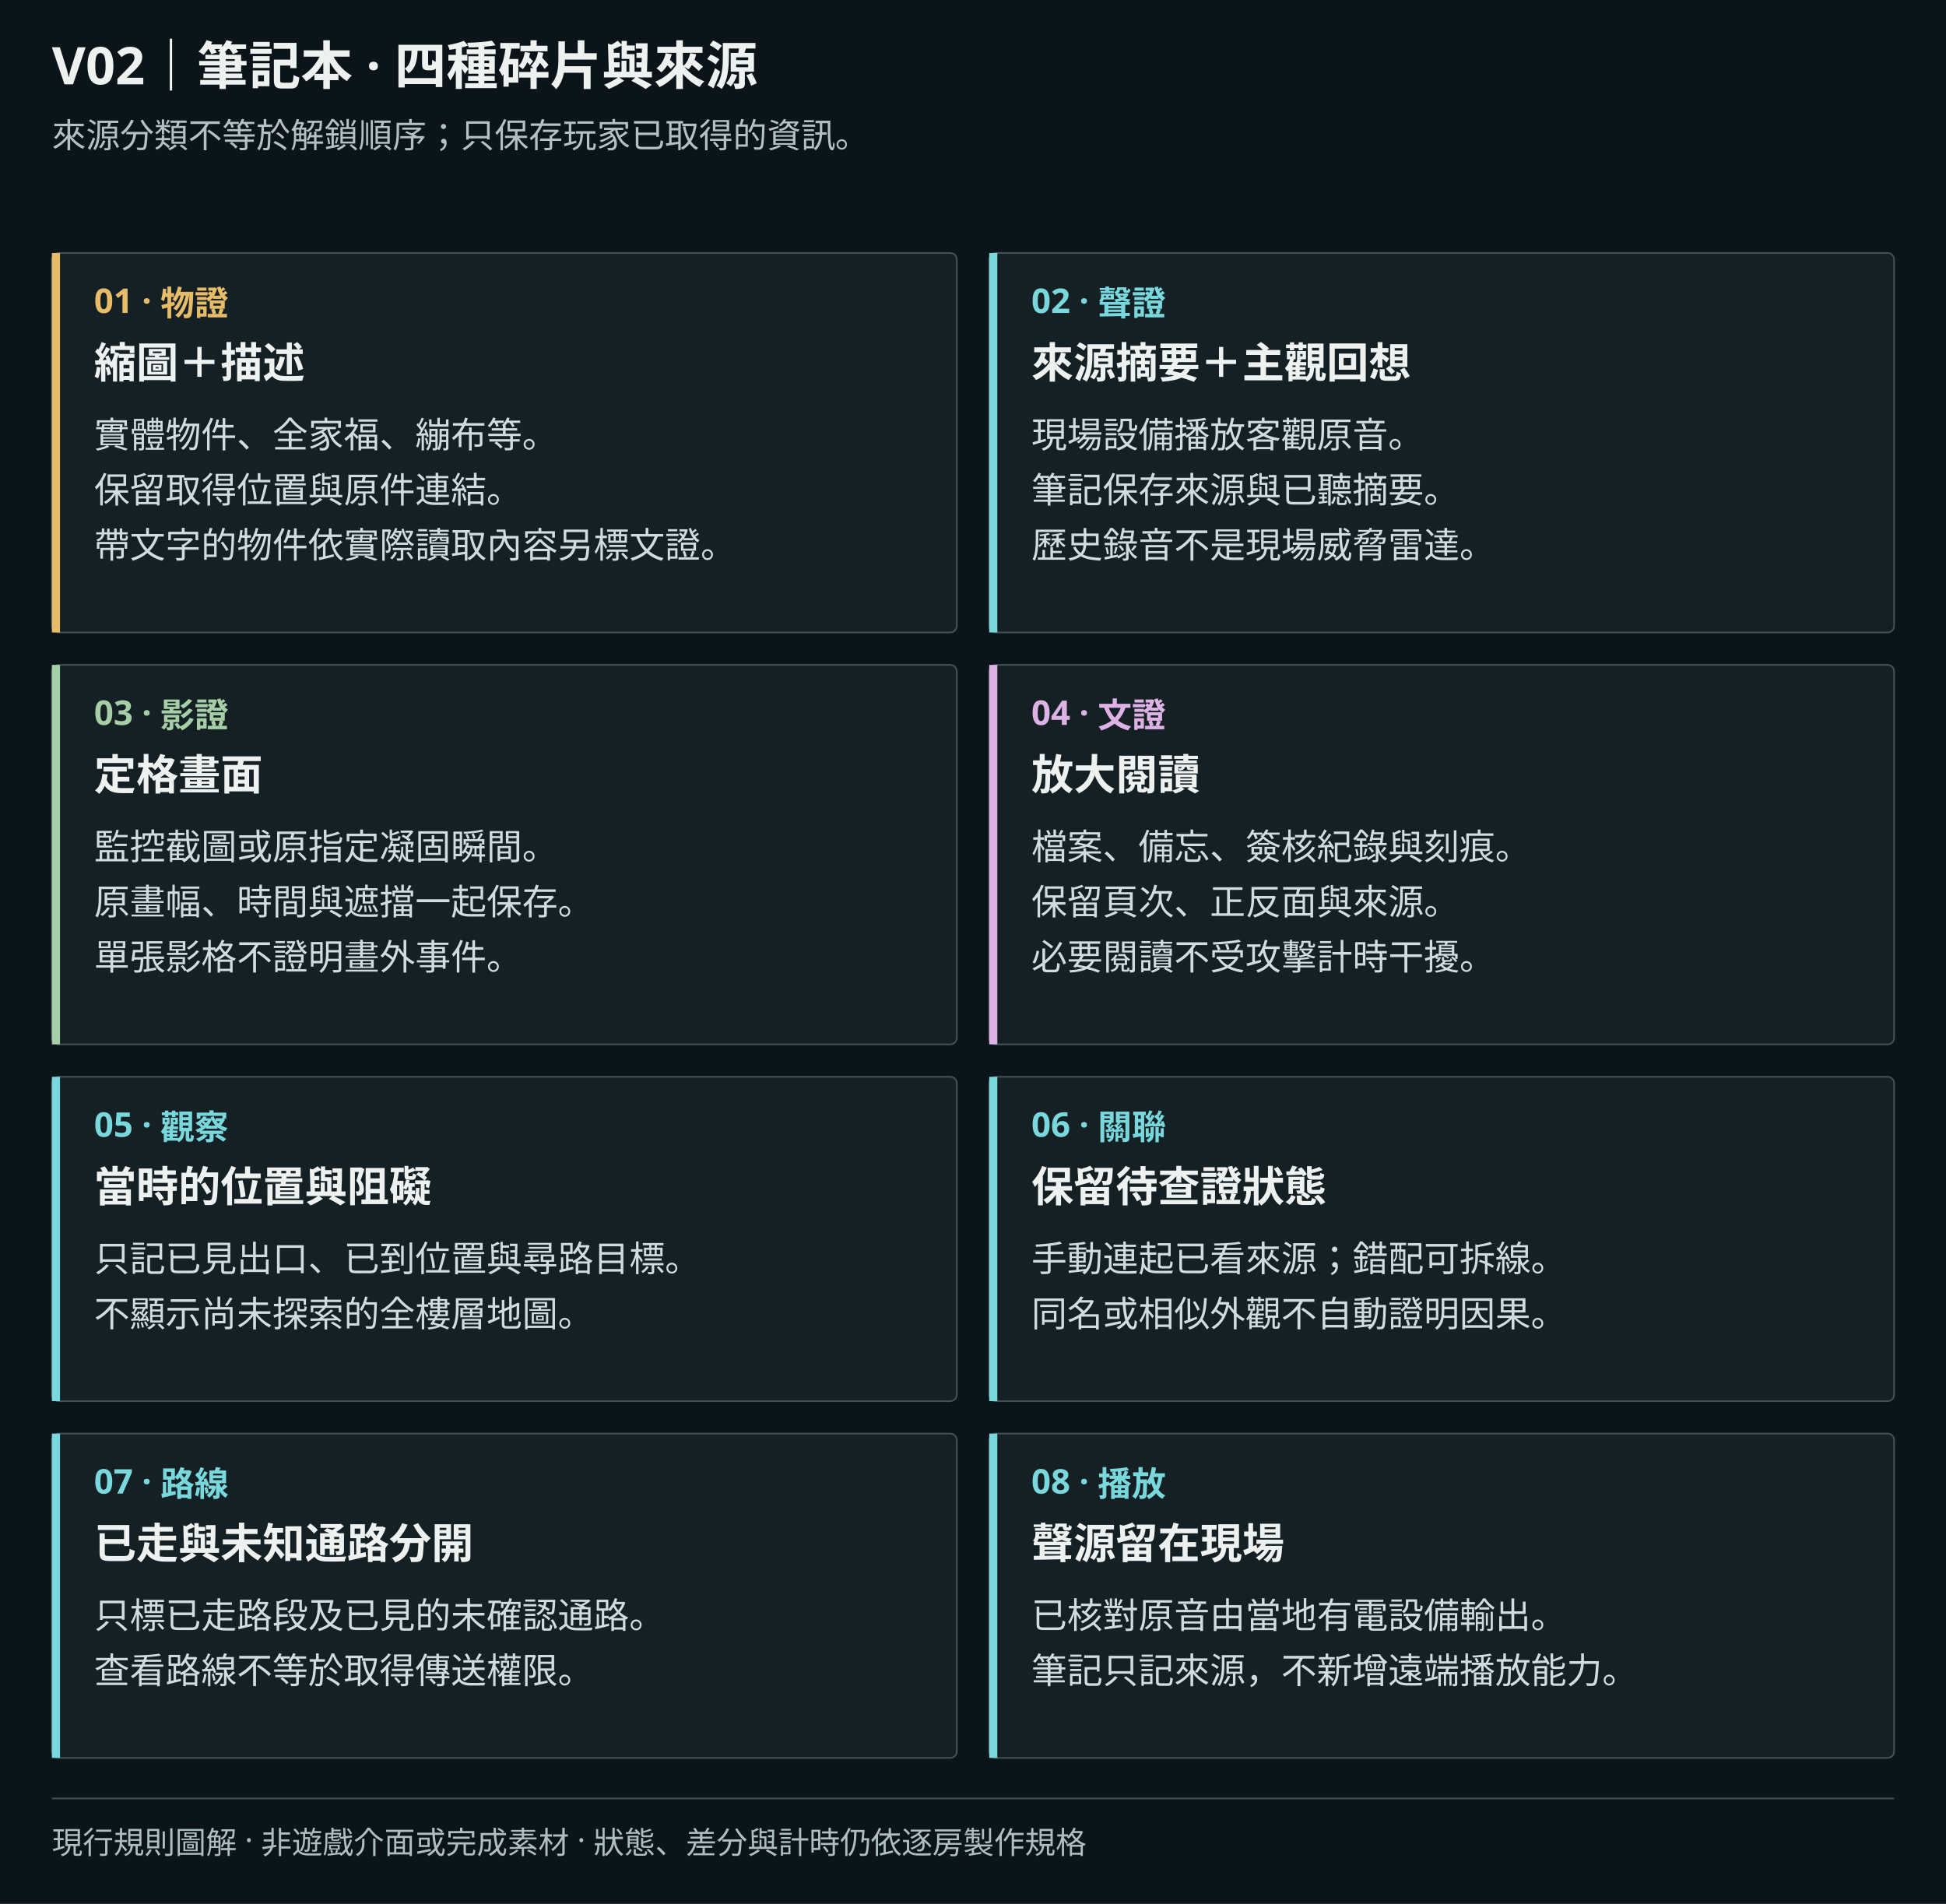
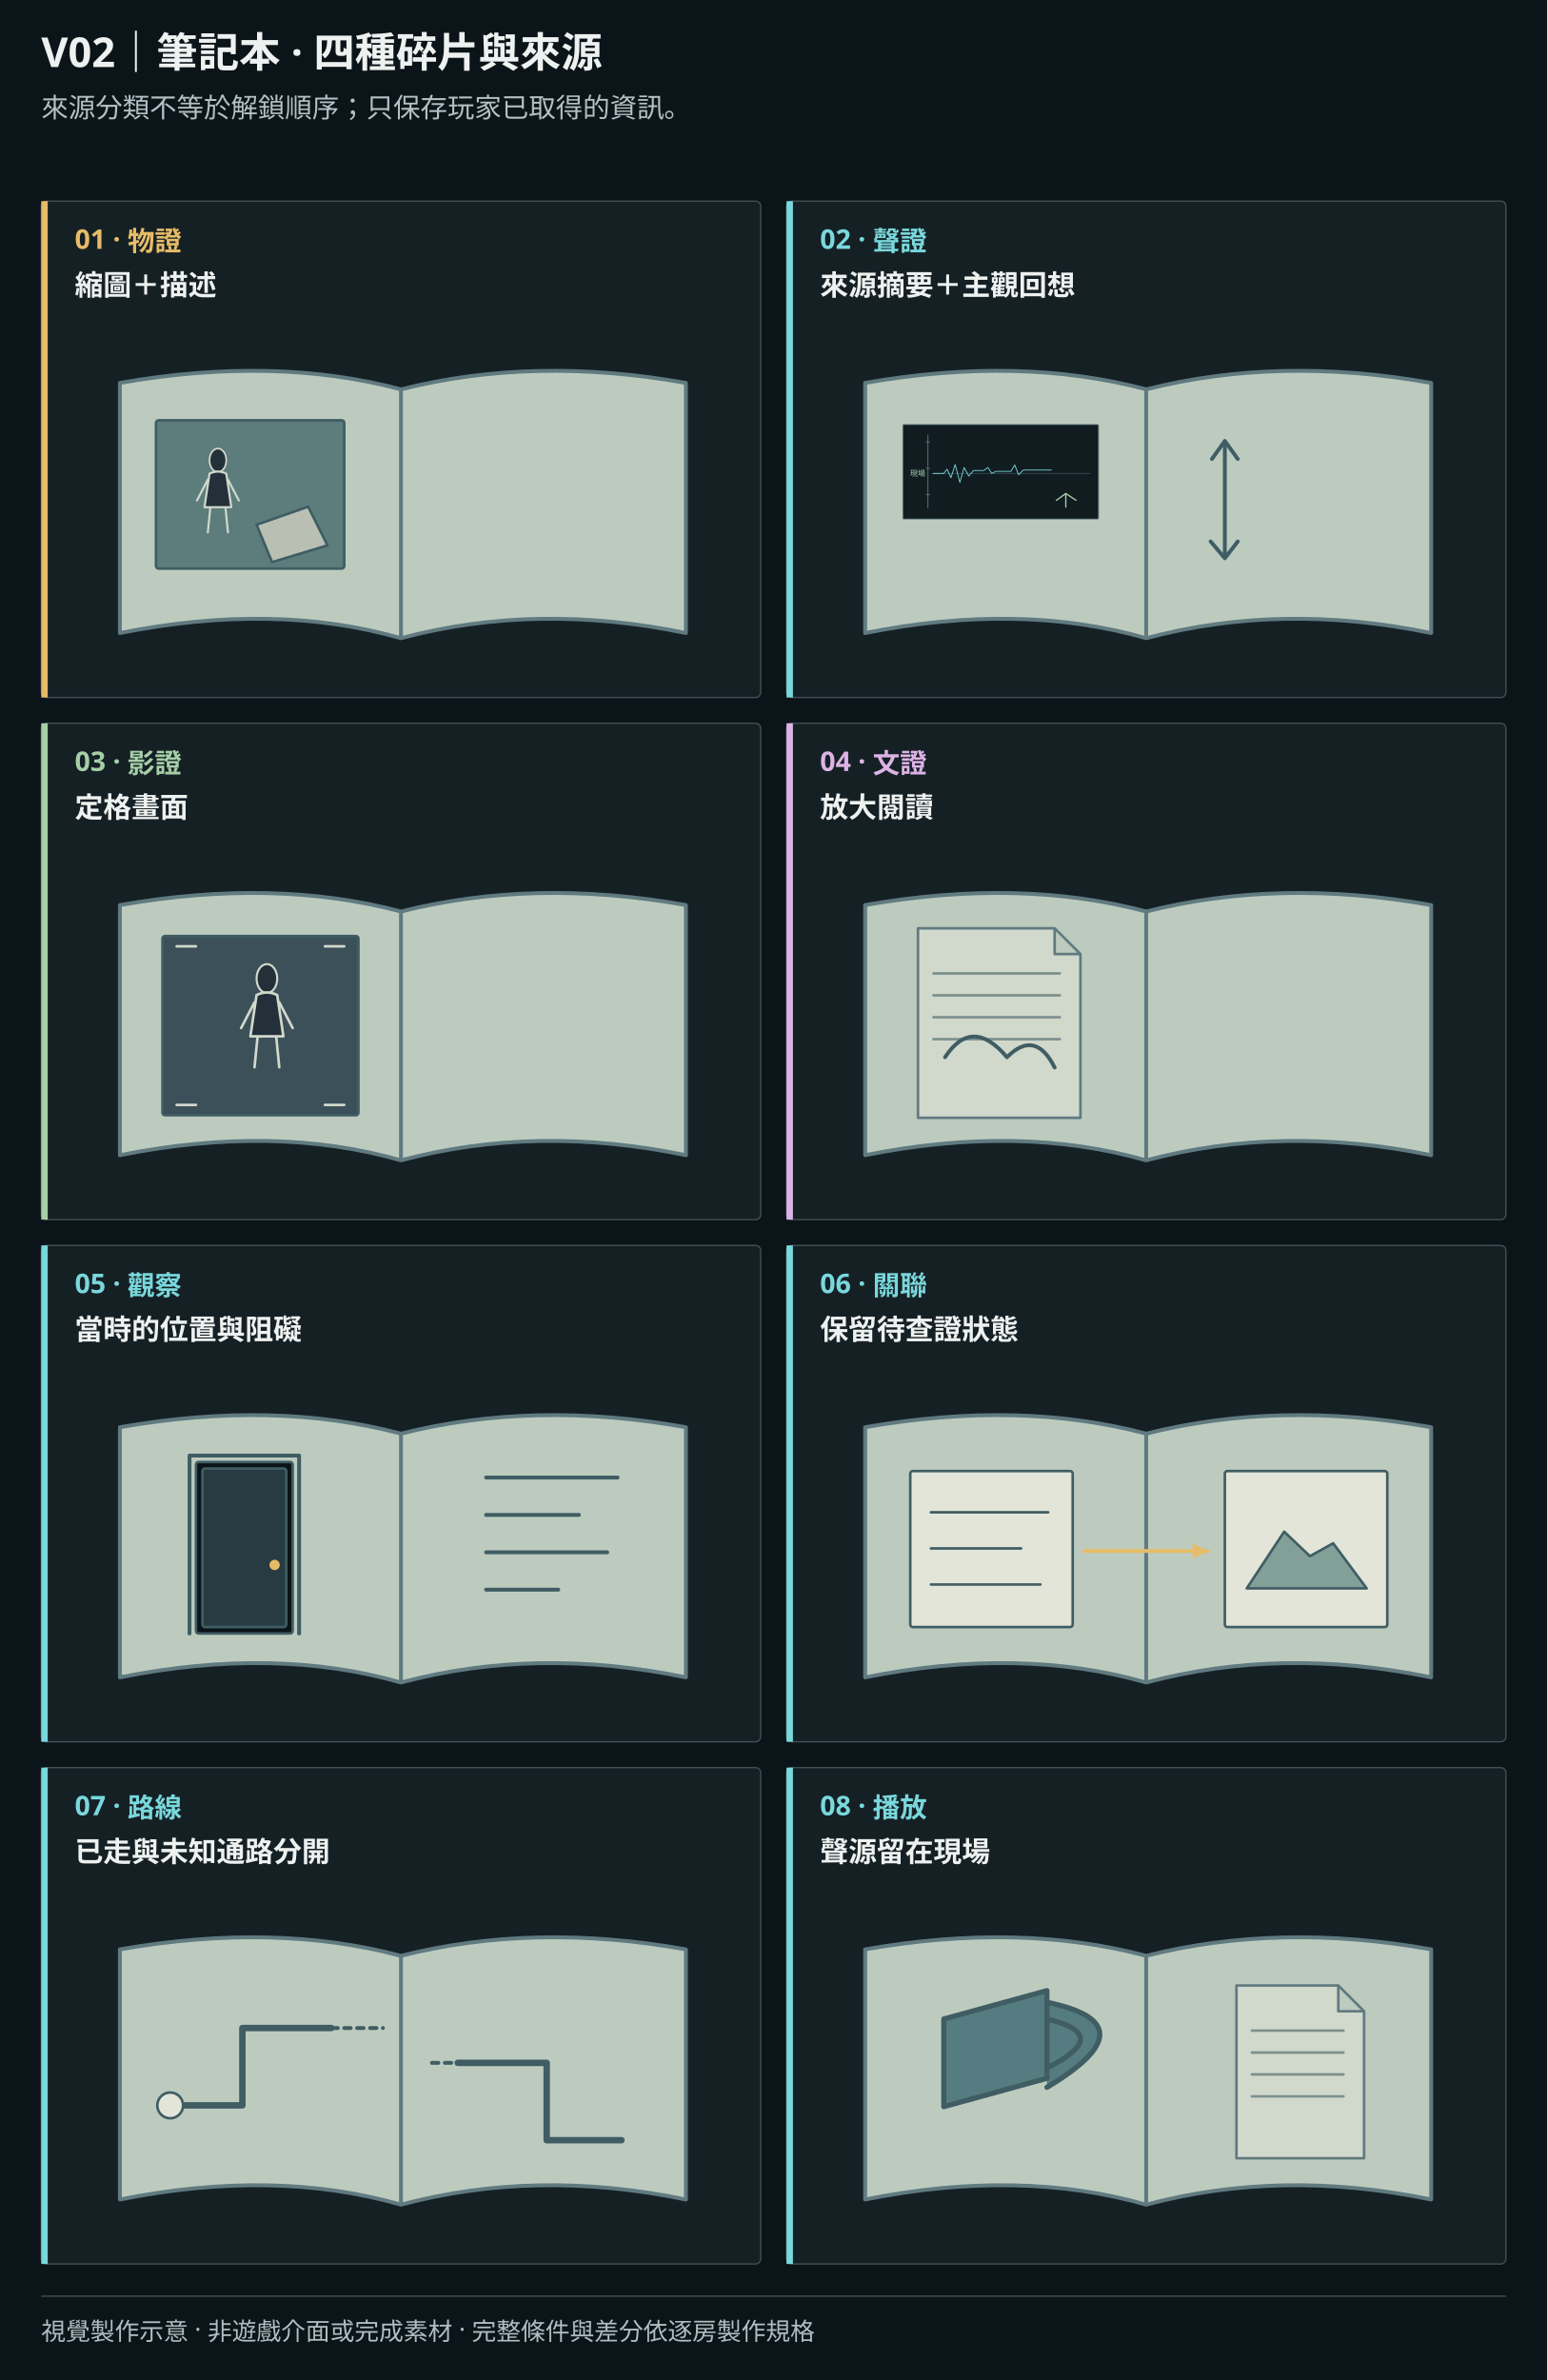
- <svg xmlns="http://www.w3.org/2000/svg" width="1200" height="1174" viewBox="0 0 1200 1174" role="img" aria-labelledby="title desc">
-   <style>text{font-family:"Microsoft JhengHei","Noto Sans TC",sans-serif;letter-spacing:0}.title{font-size:32px;font-weight:700;fill:#edf1ef}.subtitle{font-size:21px;fill:#b3c1c5}.phase{font-size:21px;font-weight:700}.panel-title{font-size:26px;font-weight:700;fill:#edf1ef}.body{font-size:22px;fill:#d1dcdf}.footer{font-size:19px;fill:#aebec2}</style>
-   <rect width="1200" height="1174" fill="#0b1418" />
+ <svg xmlns="http://www.w3.org/2000/svg" width="1200" height="1846" viewBox="0 0 1200 1846" role="img" aria-labelledby="title desc" data-layout="visual-v1">
+   <defs>
+     <marker id="vis-arrow-teal" viewBox="0 0 10 10" refX="9" refY="5" markerWidth="5" markerHeight="5" orient="auto">
+       <path d="M1 1L9 5L1 9Z" fill="#79d8dc" />
+     </marker>
+     <marker id="vis-arrow-gold" viewBox="0 0 10 10" refX="9" refY="5" markerWidth="5" markerHeight="5" orient="auto">
+       <path d="M1 1L9 5L1 9Z" fill="#e6bc68" />
+     </marker>
+     <marker id="vis-arrow-red" viewBox="0 0 10 10" refX="9" refY="5" markerWidth="5" markerHeight="5" orient="auto">
+       <path d="M1 1L9 5L1 9Z" fill="#ffa18b" />
+     </marker>
+     <clipPath id="visual-v02-0">
+       <rect width="510" height="244" />
+     </clipPath>
+     <clipPath id="visual-v02-1">
+       <rect width="510" height="244" />
+     </clipPath>
+     <clipPath id="visual-v02-2">
+       <rect width="510" height="244" />
+     </clipPath>
+     <clipPath id="visual-v02-3">
+       <rect width="510" height="244" />
+     </clipPath>
+     <clipPath id="visual-v02-4">
+       <rect width="510" height="244" />
+     </clipPath>
+     <clipPath id="visual-v02-5">
+       <rect width="510" height="244" />
+     </clipPath>
+     <clipPath id="visual-v02-6">
+       <rect width="510" height="244" />
+     </clipPath>
+     <clipPath id="visual-v02-7">
+       <rect width="510" height="244" />
+     </clipPath>
+   </defs>
+   <style>text{font-family:"Microsoft JhengHei","Noto Sans TC",sans-serif;letter-spacing:0}.title{font-size:32px;font-weight:700;fill:#edf1ef}.subtitle{font-size:21px;fill:#b3c1c5}.phase{font-size:21px;font-weight:700}.panel-title{font-size:22px;font-weight:700;fill:#edf1ef}.footer{font-size:19px;fill:#aebec2}</style>
+   <rect width="1200" height="1846" fill="#0b1418" />
  <text class="title" x="32" y="52">V02｜筆記本 · 四種碎片與來源</text>
  <text class="subtitle" x="32" y="91">來源分類不等於解鎖順序；只保存玩家已取得的資訊。</text>
  <g data-panel="1">
-     <rect x="32" y="156" width="558" height="234" rx="4" fill="#152025" stroke="#425155" />
-     <rect x="32" y="156" width="5" height="234" fill="#e6bc68" />
+     <rect x="32" y="156" width="558" height="385" rx="4" fill="#152025" stroke="#425155" />
+     <rect x="32" y="156" width="5" height="385" fill="#e6bc68" />
    <text class="phase" x="58" y="193" fill="#e6bc68">01 · 物證</text>
-     <text class="panel-title" x="58" y="233">縮圖＋描述</text>
-     <text class="body" x="58" y="276">實體物件、全家福、繃布等。</text>
-     <text class="body" x="58" y="310">保留取得位置與原件連結。</text>
-     <text class="body" x="58" y="344">帶文字的物件依實際讀取內容另標文證。</text>
+     <text class="panel-title" x="58" y="229">縮圖＋描述</text>
+     <g transform="translate(56 272)" clip-path="url(#visual-v02-0)">
+       <g data-visual="V02" data-step="1">
+         <path d="M37 25Q157 4 255 30Q358 4 476 25V219Q360 195 255 223Q157 195 37 219ZM255 30V223" fill="#bdcbbf" stroke="#607a80" stroke-width="3" stroke-linecap="round" stroke-linejoin="round" />
+         <rect x="65" y="54" width="146" height="115" rx="2" fill="#5c7d7c" stroke="#3f5d63" stroke-width="2" />
+         <g data-human-posture="stand">
+           <g transform="translate(113 85) scale(0.65)">
+             <ellipse cx="0" cy="0" rx="10" ry="14" fill="#243039" stroke="#d1d8cc" stroke-width="2" />
+             <path d="M-10 16Q0 11 10 16L16 56H-16ZM-12 23L-25 48M12 23L25 48M-9 56L-12 86M9 56L12 86" fill="#243039" stroke="#d1d8cc" stroke-width="2.5" stroke-linecap="round" stroke-linejoin="round" />
+           </g>
+         </g>
+         <path d="M143 135l40 -14 15 30 -43 13Z" fill="#b9c0b3" stroke="#3f5d63" stroke-width="2" stroke-linecap="round" stroke-linejoin="round" />
+       </g>
+     </g>
  </g>
  <g data-panel="2">
-     <rect x="610" y="156" width="558" height="234" rx="4" fill="#152025" stroke="#425155" />
-     <rect x="610" y="156" width="5" height="234" fill="#79d8dc" />
+     <rect x="610" y="156" width="558" height="385" rx="4" fill="#152025" stroke="#425155" />
+     <rect x="610" y="156" width="5" height="385" fill="#79d8dc" />
    <text class="phase" x="636" y="193" fill="#79d8dc">02 · 聲證</text>
-     <text class="panel-title" x="636" y="233">來源摘要＋主觀回想</text>
-     <text class="body" x="636" y="276">現場設備播放客觀原音。</text>
-     <text class="body" x="636" y="310">筆記保存來源與已聽摘要。</text>
-     <text class="body" x="636" y="344">歷史錄音不是現場威脅雷達。</text>
+     <text class="panel-title" x="636" y="229">來源摘要＋主觀回想</text>
+     <g transform="translate(634 272)" clip-path="url(#visual-v02-1)">
+       <g data-visual="V02" data-step="2">
+         <path d="M37 25Q157 4 255 30Q358 4 476 25V219Q360 195 255 223Q157 195 37 219ZM255 30V223" fill="#bdcbbf" stroke="#607a80" stroke-width="3" stroke-linecap="round" stroke-linejoin="round" />
+         <g transform="translate(58 53) scale(0.33)">
+           <rect x="25" y="13" width="460" height="222" rx="2" fill="#111c21" stroke="#607a80" stroke-width="2" />
+           <path d="M84 38V209M80 54h8m-8 62h8m-8 62h8" fill="none" stroke="#607a80" stroke-width="2" stroke-linecap="round" stroke-linejoin="round" />
+           <path d="M95 128H465" fill="none" stroke="#31494f" stroke-width="2" stroke-linecap="round" stroke-linejoin="round" />
+           <path d="M96 128h25l8 -10 9 20 10 -31 11 42 10 -35 11 20 11 -13h24l10 -7 9 14 10 -5h35l9 -15 9 23 11 -11h66" fill="none" stroke="#79d8dc" stroke-width="2" stroke-linecap="round" stroke-linejoin="round" />
+           <text x="42" y="134" fill="#a6cfa7" font-size="18" font-weight="500">現場</text>
+           <path d="M386 191l22 -16 24 16m-24 -16v32" fill="none" stroke="#a6cfa7" stroke-width="3" stroke-linecap="round" stroke-linejoin="round" />
+         </g>
+         <path d="M316 70v91m-10 -77l10 -14 10 14m-21 64l11 13 10 -13" fill="none" stroke="#3f5d63" stroke-width="3" stroke-linecap="round" stroke-linejoin="round" />
+       </g>
+     </g>
  </g>
  <g data-panel="3">
-     <rect x="32" y="410" width="558" height="234" rx="4" fill="#152025" stroke="#425155" />
-     <rect x="32" y="410" width="5" height="234" fill="#a6cfa7" />
-     <text class="phase" x="58" y="447" fill="#a6cfa7">03 · 影證</text>
-     <text class="panel-title" x="58" y="487">定格畫面</text>
-     <text class="body" x="58" y="530">監控截圖或原指定凝固瞬間。</text>
-     <text class="body" x="58" y="564">原畫幅、時間與遮擋一起保存。</text>
-     <text class="body" x="58" y="598">單張影格不證明畫外事件。</text>
+     <rect x="32" y="561" width="558" height="385" rx="4" fill="#152025" stroke="#425155" />
+     <rect x="32" y="561" width="5" height="385" fill="#a6cfa7" />
+     <text class="phase" x="58" y="598" fill="#a6cfa7">03 · 影證</text>
+     <text class="panel-title" x="58" y="634">定格畫面</text>
+     <g transform="translate(56 677)" clip-path="url(#visual-v02-2)">
+       <g data-visual="V02" data-step="3">
+         <path d="M37 25Q157 4 255 30Q358 4 476 25V219Q360 195 255 223Q157 195 37 219ZM255 30V223" fill="#bdcbbf" stroke="#607a80" stroke-width="3" stroke-linecap="round" stroke-linejoin="round" />
+         <rect x="70" y="49" width="152" height="139" rx="2" fill="#3c5059" stroke="#3f5d63" stroke-width="2" />
+         <g data-human-posture="stand">
+           <g transform="translate(151 82) scale(0.8)">
+             <ellipse cx="0" cy="0" rx="10" ry="14" fill="#243039" stroke="#d1d8cc" stroke-width="2" />
+             <path d="M-10 16Q0 11 10 16L16 56H-16ZM-12 23L-25 48M12 23L25 48M-9 56L-12 86M9 56L12 86" fill="#243039" stroke="#d1d8cc" stroke-width="2.5" stroke-linecap="round" stroke-linejoin="round" />
+           </g>
+         </g>
+         <path d="M81 57h15m100 0h15M81 180h15m100 0h15" fill="none" stroke="#d1d8cc" stroke-width="2" stroke-linecap="round" stroke-linejoin="round" />
+       </g>
+     </g>
  </g>
  <g data-panel="4">
-     <rect x="610" y="410" width="558" height="234" rx="4" fill="#152025" stroke="#425155" />
-     <rect x="610" y="410" width="5" height="234" fill="#dcb3e4" />
-     <text class="phase" x="636" y="447" fill="#dcb3e4">04 · 文證</text>
-     <text class="panel-title" x="636" y="487">放大閱讀</text>
-     <text class="body" x="636" y="530">檔案、備忘、簽核紀錄與刻痕。</text>
-     <text class="body" x="636" y="564">保留頁次、正反面與來源。</text>
-     <text class="body" x="636" y="598">必要閱讀不受攻擊計時干擾。</text>
+     <rect x="610" y="561" width="558" height="385" rx="4" fill="#152025" stroke="#425155" />
+     <rect x="610" y="561" width="5" height="385" fill="#dcb3e4" />
+     <text class="phase" x="636" y="598" fill="#dcb3e4">04 · 文證</text>
+     <text class="panel-title" x="636" y="634">放大閱讀</text>
+     <g transform="translate(634 677)" clip-path="url(#visual-v02-3)">
+       <g data-visual="V02" data-step="4">
+         <path d="M37 25Q157 4 255 30Q358 4 476 25V219Q360 195 255 223Q157 195 37 219ZM255 30V223" fill="#bdcbbf" stroke="#607a80" stroke-width="3" stroke-linecap="round" stroke-linejoin="round" />
+         <path d="M78 43h106l20 20v127h-126ZM184 43v20h20" fill="#d1d8cc" stroke="#607a80" stroke-width="2" stroke-linecap="round" stroke-linejoin="round" />
+         <path d="M90 78h98" fill="none" stroke="#7c918e" stroke-width="2" stroke-linecap="round" stroke-linejoin="round" />
+         <path d="M90 95h98" fill="none" stroke="#7c918e" stroke-width="2" stroke-linecap="round" stroke-linejoin="round" />
+         <path d="M90 112h98" fill="none" stroke="#7c918e" stroke-width="2" stroke-linecap="round" stroke-linejoin="round" />
+         <path d="M90 129h98" fill="none" stroke="#7c918e" stroke-width="2" stroke-linecap="round" stroke-linejoin="round" />
+         <path d="M99 143q21 -32 48 0q22 -22 37 8" fill="none" stroke="#3f5d63" stroke-width="3" stroke-linecap="round" stroke-linejoin="round" />
+       </g>
+     </g>
  </g>
  <g data-panel="5">
-     <rect x="32" y="664" width="558" height="200" rx="4" fill="#152025" stroke="#425155" />
-     <rect x="32" y="664" width="5" height="200" fill="#79d8dc" />
-     <text class="phase" x="58" y="701" fill="#79d8dc">05 · 觀察</text>
-     <text class="panel-title" x="58" y="741">當時的位置與阻礙</text>
-     <text class="body" x="58" y="784">只記已見出口、已到位置與尋路目標。</text>
-     <text class="body" x="58" y="818">不顯示尚未探索的全樓層地圖。</text>
+     <rect x="32" y="966" width="558" height="385" rx="4" fill="#152025" stroke="#425155" />
+     <rect x="32" y="966" width="5" height="385" fill="#79d8dc" />
+     <text class="phase" x="58" y="1003" fill="#79d8dc">05 · 觀察</text>
+     <text class="panel-title" x="58" y="1039">當時的位置與阻礙</text>
+     <g transform="translate(56 1082)" clip-path="url(#visual-v02-4)">
+       <g data-visual="V02" data-step="5">
+         <path d="M37 25Q157 4 255 30Q358 4 476 25V219Q360 195 255 223Q157 195 37 219ZM255 30V223" fill="#bdcbbf" stroke="#607a80" stroke-width="3" stroke-linecap="round" stroke-linejoin="round" />
+         <rect x="96" y="52" width="75" height="133" rx="2" fill="#0b1418" stroke="#3f5d63" stroke-width="2" />
+         <path d="M91 185V47h85v138" fill="none" stroke="#3f5d63" stroke-width="3" stroke-linecap="round" stroke-linejoin="round" />
+         <rect x="101" y="57" width="65" height="123" rx="2" fill="#283b40" stroke="#3f5d63" stroke-width="2" />
+         <ellipse cx="157" cy="131.8" rx="3" ry="3" fill="#e6bc68" stroke="#e6bc68" stroke-width="2" />
+         <path d="M321 64h102m-102 29h72m-72 29h94m-94 29h56" fill="none" stroke="#3f5d63" stroke-width="3" stroke-linecap="round" stroke-linejoin="round" />
+       </g>
+     </g>
  </g>
  <g data-panel="6">
-     <rect x="610" y="664" width="558" height="200" rx="4" fill="#152025" stroke="#425155" />
-     <rect x="610" y="664" width="5" height="200" fill="#79d8dc" />
-     <text class="phase" x="636" y="701" fill="#79d8dc">06 · 關聯</text>
-     <text class="panel-title" x="636" y="741">保留待查證狀態</text>
-     <text class="body" x="636" y="784">手動連起已看來源；錯配可拆線。</text>
-     <text class="body" x="636" y="818">同名或相似外觀不自動證明因果。</text>
+     <rect x="610" y="966" width="558" height="385" rx="4" fill="#152025" stroke="#425155" />
+     <rect x="610" y="966" width="5" height="385" fill="#79d8dc" />
+     <text class="phase" x="636" y="1003" fill="#79d8dc">06 · 關聯</text>
+     <text class="panel-title" x="636" y="1039">保留待查證狀態</text>
+     <g transform="translate(634 1082)" clip-path="url(#visual-v02-5)">
+       <g data-visual="V02" data-step="6">
+         <path d="M37 25Q157 4 255 30Q358 4 476 25V219Q360 195 255 223Q157 195 37 219ZM255 30V223" fill="#bdcbbf" stroke="#607a80" stroke-width="3" stroke-linecap="round" stroke-linejoin="round" />
+         <rect x="72" y="59" width="126" height="121" rx="2" fill="#e3e5d9" stroke="#3f5d63" stroke-width="2" />
+         <rect x="316" y="59" width="126" height="121" rx="2" fill="#e3e5d9" stroke="#3f5d63" stroke-width="2" />
+         <path d="M207 121H303" fill="none" stroke="#e6bc68" stroke-width="3" stroke-linecap="round" stroke-linejoin="round" marker-end="url(#vis-arrow-gold)" />
+         <path d="M88 91h91m-91 28h70m-70 28h85" fill="none" stroke="#3f5d63" stroke-width="2" stroke-linecap="round" stroke-linejoin="round" />
+         <path d="M333 150l29 -44 20 19 18 -10 26 35Z" fill="#829f98" stroke="#3f5d63" stroke-width="2" stroke-linecap="round" stroke-linejoin="round" />
+       </g>
+     </g>
  </g>
  <g data-panel="7">
-     <rect x="32" y="884" width="558" height="200" rx="4" fill="#152025" stroke="#425155" />
-     <rect x="32" y="884" width="5" height="200" fill="#79d8dc" />
-     <text class="phase" x="58" y="921" fill="#79d8dc">07 · 路線</text>
-     <text class="panel-title" x="58" y="961">已走與未知通路分開</text>
-     <text class="body" x="58" y="1004">只標已走路段及已見的未確認通路。</text>
-     <text class="body" x="58" y="1038">查看路線不等於取得傳送權限。</text>
+     <rect x="32" y="1371" width="558" height="385" rx="4" fill="#152025" stroke="#425155" />
+     <rect x="32" y="1371" width="5" height="385" fill="#79d8dc" />
+     <text class="phase" x="58" y="1408" fill="#79d8dc">07 · 路線</text>
+     <text class="panel-title" x="58" y="1444">已走與未知通路分開</text>
+     <g transform="translate(56 1487)" clip-path="url(#visual-v02-6)">
+       <g data-visual="V02" data-step="7">
+         <path d="M37 25Q157 4 255 30Q358 4 476 25V219Q360 195 255 223Q157 195 37 219ZM255 30V223" fill="#bdcbbf" stroke="#607a80" stroke-width="3" stroke-linecap="round" stroke-linejoin="round" />
+         <path d="M76 146h56v-60h69m98 27h69v60h58" fill="none" stroke="#3f5d63" stroke-width="5" stroke-linecap="round" stroke-linejoin="round" />
+         <path d="M201 86h40M279 113h20" fill="none" stroke="#3f5d63" stroke-width="3" stroke-linecap="round" stroke-linejoin="round" stroke-dasharray="5 5" />
+         <ellipse cx="76" cy="146" rx="10" ry="10" fill="#e3e5d9" stroke="#3f5d63" stroke-width="2" />
+       </g>
+     </g>
  </g>
  <g data-panel="8">
-     <rect x="610" y="884" width="558" height="200" rx="4" fill="#152025" stroke="#425155" />
-     <rect x="610" y="884" width="5" height="200" fill="#79d8dc" />
-     <text class="phase" x="636" y="921" fill="#79d8dc">08 · 播放</text>
-     <text class="panel-title" x="636" y="961">聲源留在現場</text>
-     <text class="body" x="636" y="1004">已核對原音由當地有電設備輸出。</text>
-     <text class="body" x="636" y="1038">筆記只記來源，不新增遠端播放能力。</text>
+     <rect x="610" y="1371" width="558" height="385" rx="4" fill="#152025" stroke="#425155" />
+     <rect x="610" y="1371" width="5" height="385" fill="#79d8dc" />
+     <text class="phase" x="636" y="1408" fill="#79d8dc">08 · 播放</text>
+     <text class="panel-title" x="636" y="1444">聲源留在現場</text>
+     <g transform="translate(634 1487)" clip-path="url(#visual-v02-7)">
+       <g data-visual="V02" data-step="8">
+         <path d="M37 25Q157 4 255 30Q358 4 476 25V219Q360 195 255 223Q157 195 37 219ZM255 30V223" fill="#bdcbbf" stroke="#607a80" stroke-width="3" stroke-linecap="round" stroke-linejoin="round" />
+         <path d="M98 79l80 -22v68l-80 22ZM178 79q52 12 0 38m0 -51q82 17 0 66" fill="#557c80" stroke="#3f5d63" stroke-width="4" stroke-linecap="round" stroke-linejoin="round" />
+         <path d="M325 53h79l20 20v114h-99ZM404 53v20h20" fill="#d1d8cc" stroke="#607a80" stroke-width="2" stroke-linecap="round" stroke-linejoin="round" />
+         <path d="M337 88h71" fill="none" stroke="#7c918e" stroke-width="2" stroke-linecap="round" stroke-linejoin="round" />
+         <path d="M337 105h71" fill="none" stroke="#7c918e" stroke-width="2" stroke-linecap="round" stroke-linejoin="round" />
+         <path d="M337 122h71" fill="none" stroke="#7c918e" stroke-width="2" stroke-linecap="round" stroke-linejoin="round" />
+         <path d="M337 139h71" fill="none" stroke="#7c918e" stroke-width="2" stroke-linecap="round" stroke-linejoin="round" />
+       </g>
+     </g>
  </g>
-   <path d="M32 1109H1168" stroke="#425155" />
-   <text class="footer" x="32" y="1143">現行規則圖解 · 非遊戲介面或完成素材 · 狀態、差分與計時仍依逐房製作規格</text>
+   <path d="M32 1781H1168" stroke="#425155" />
+   <text class="footer" x="32" y="1815">視覺製作示意 · 非遊戲介面或完成素材 · 完整條件與差分依逐房製作規格</text>
</svg>
